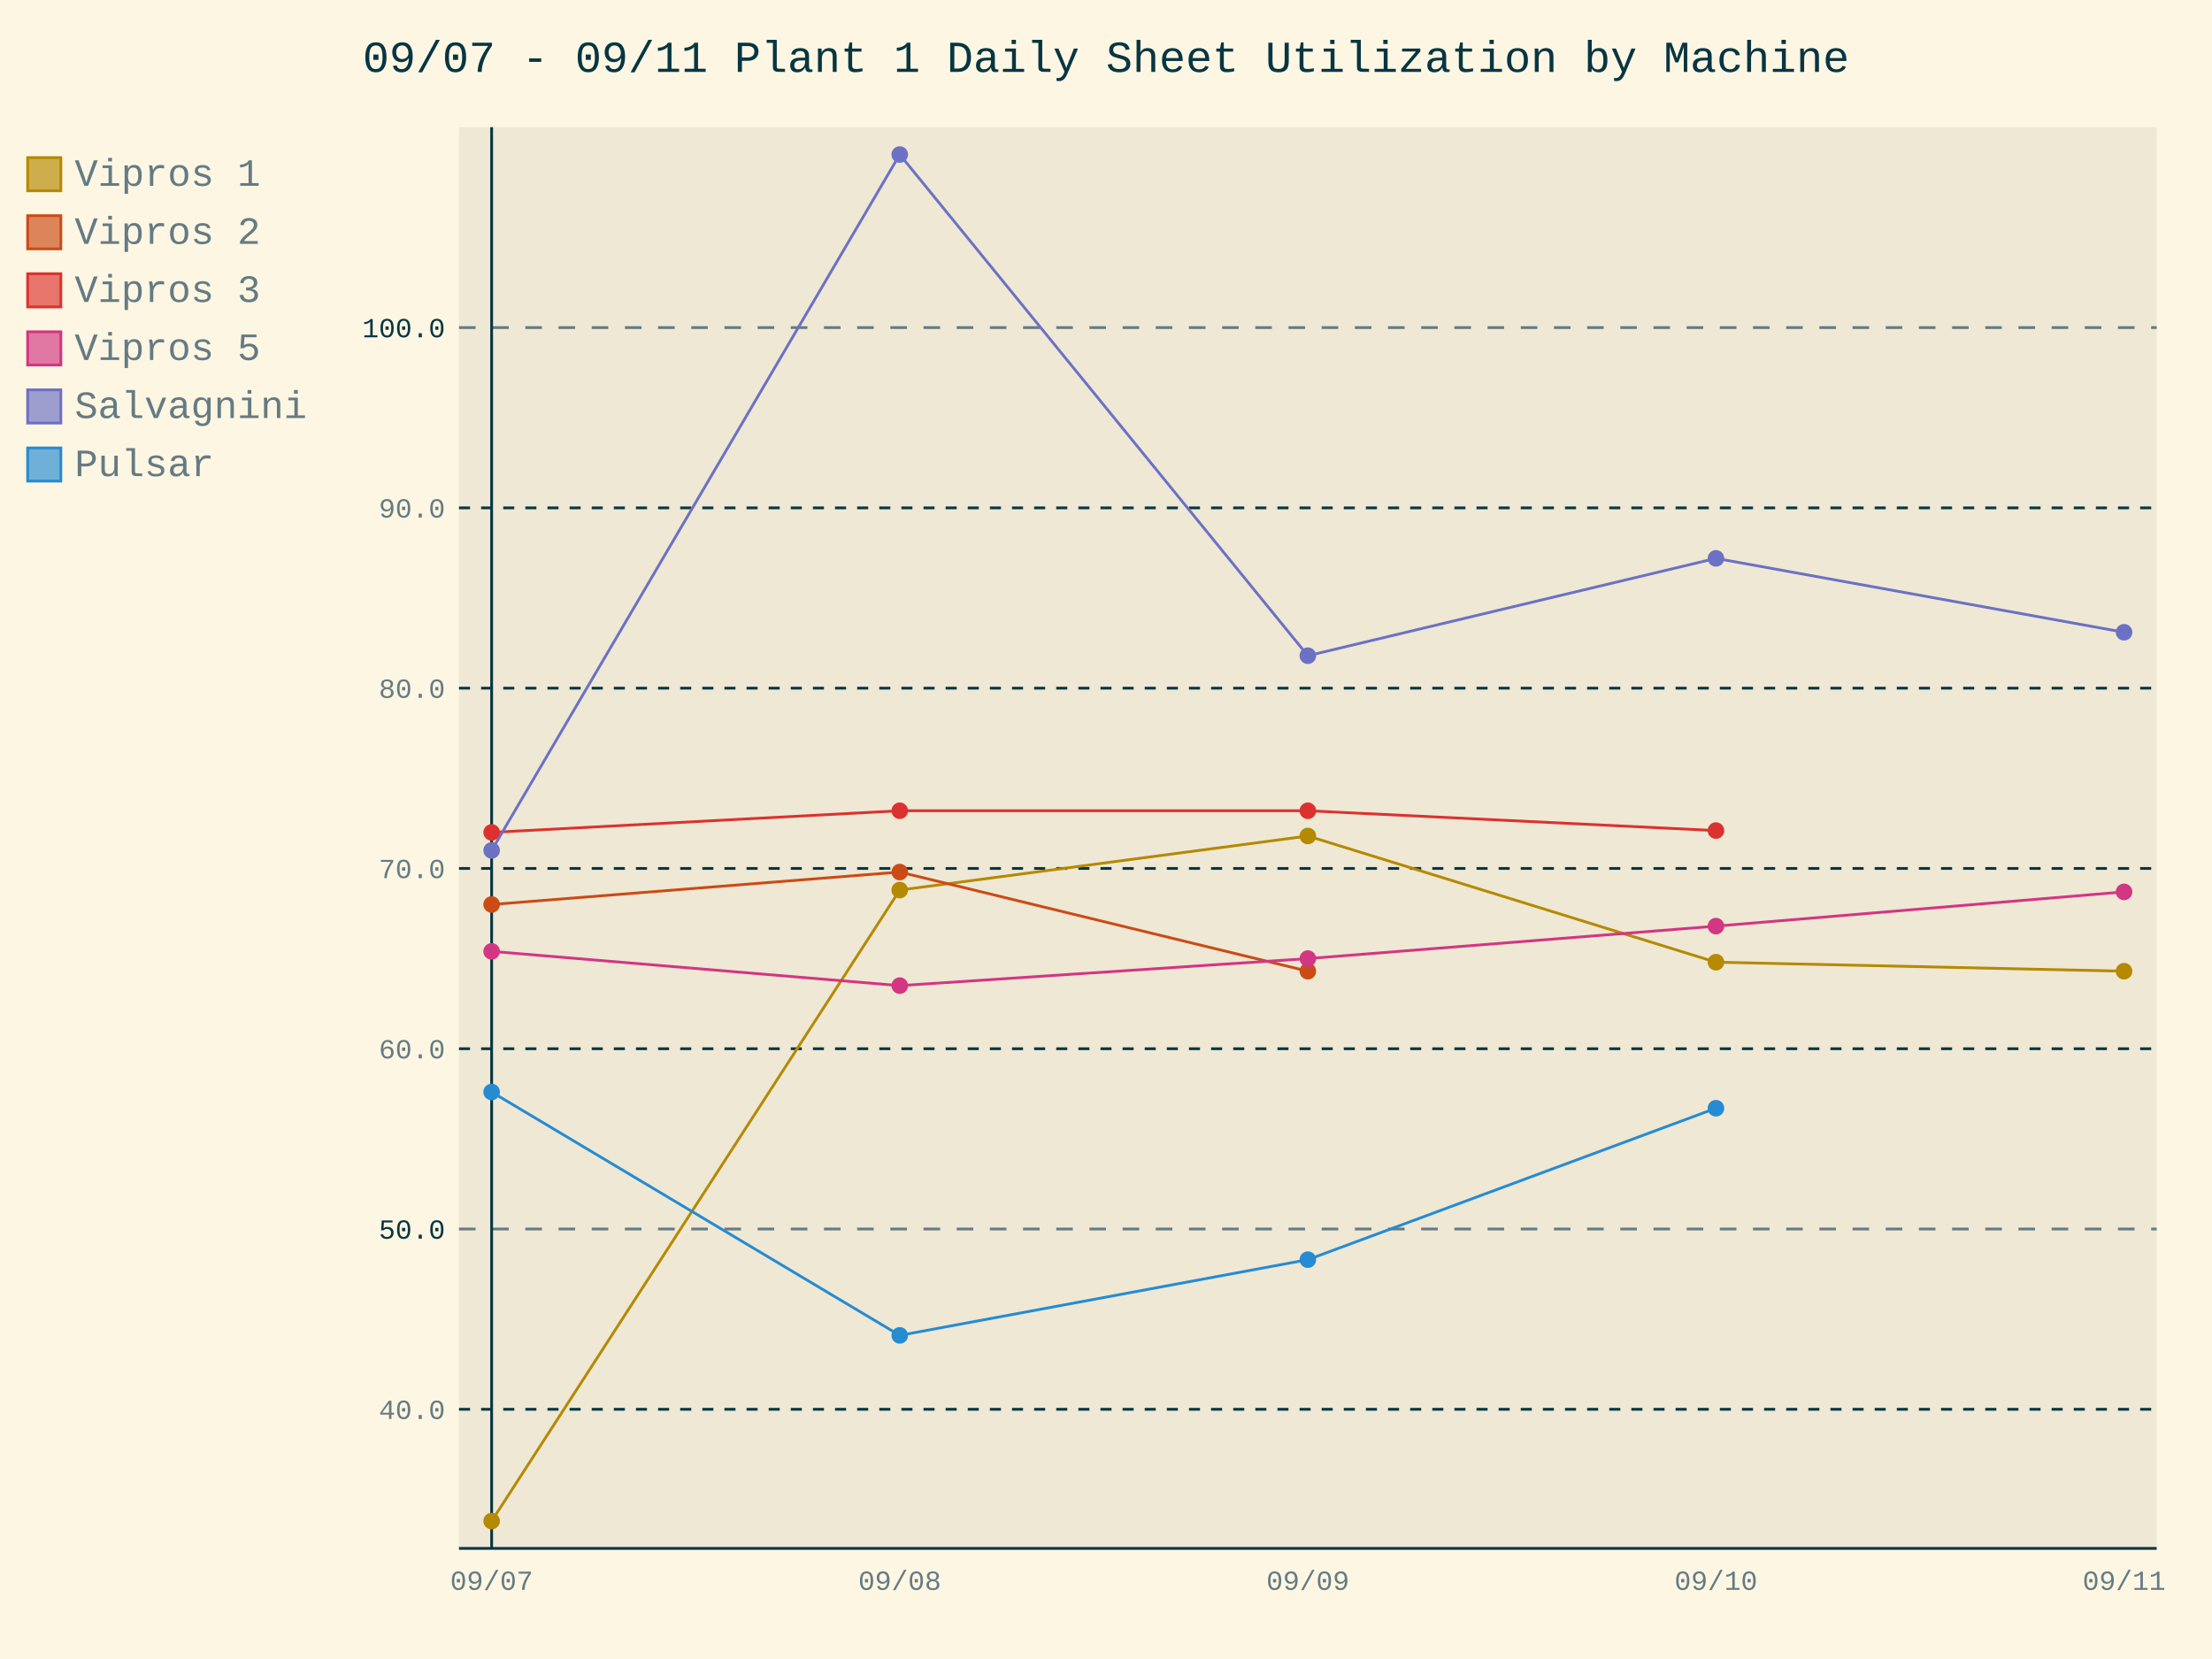
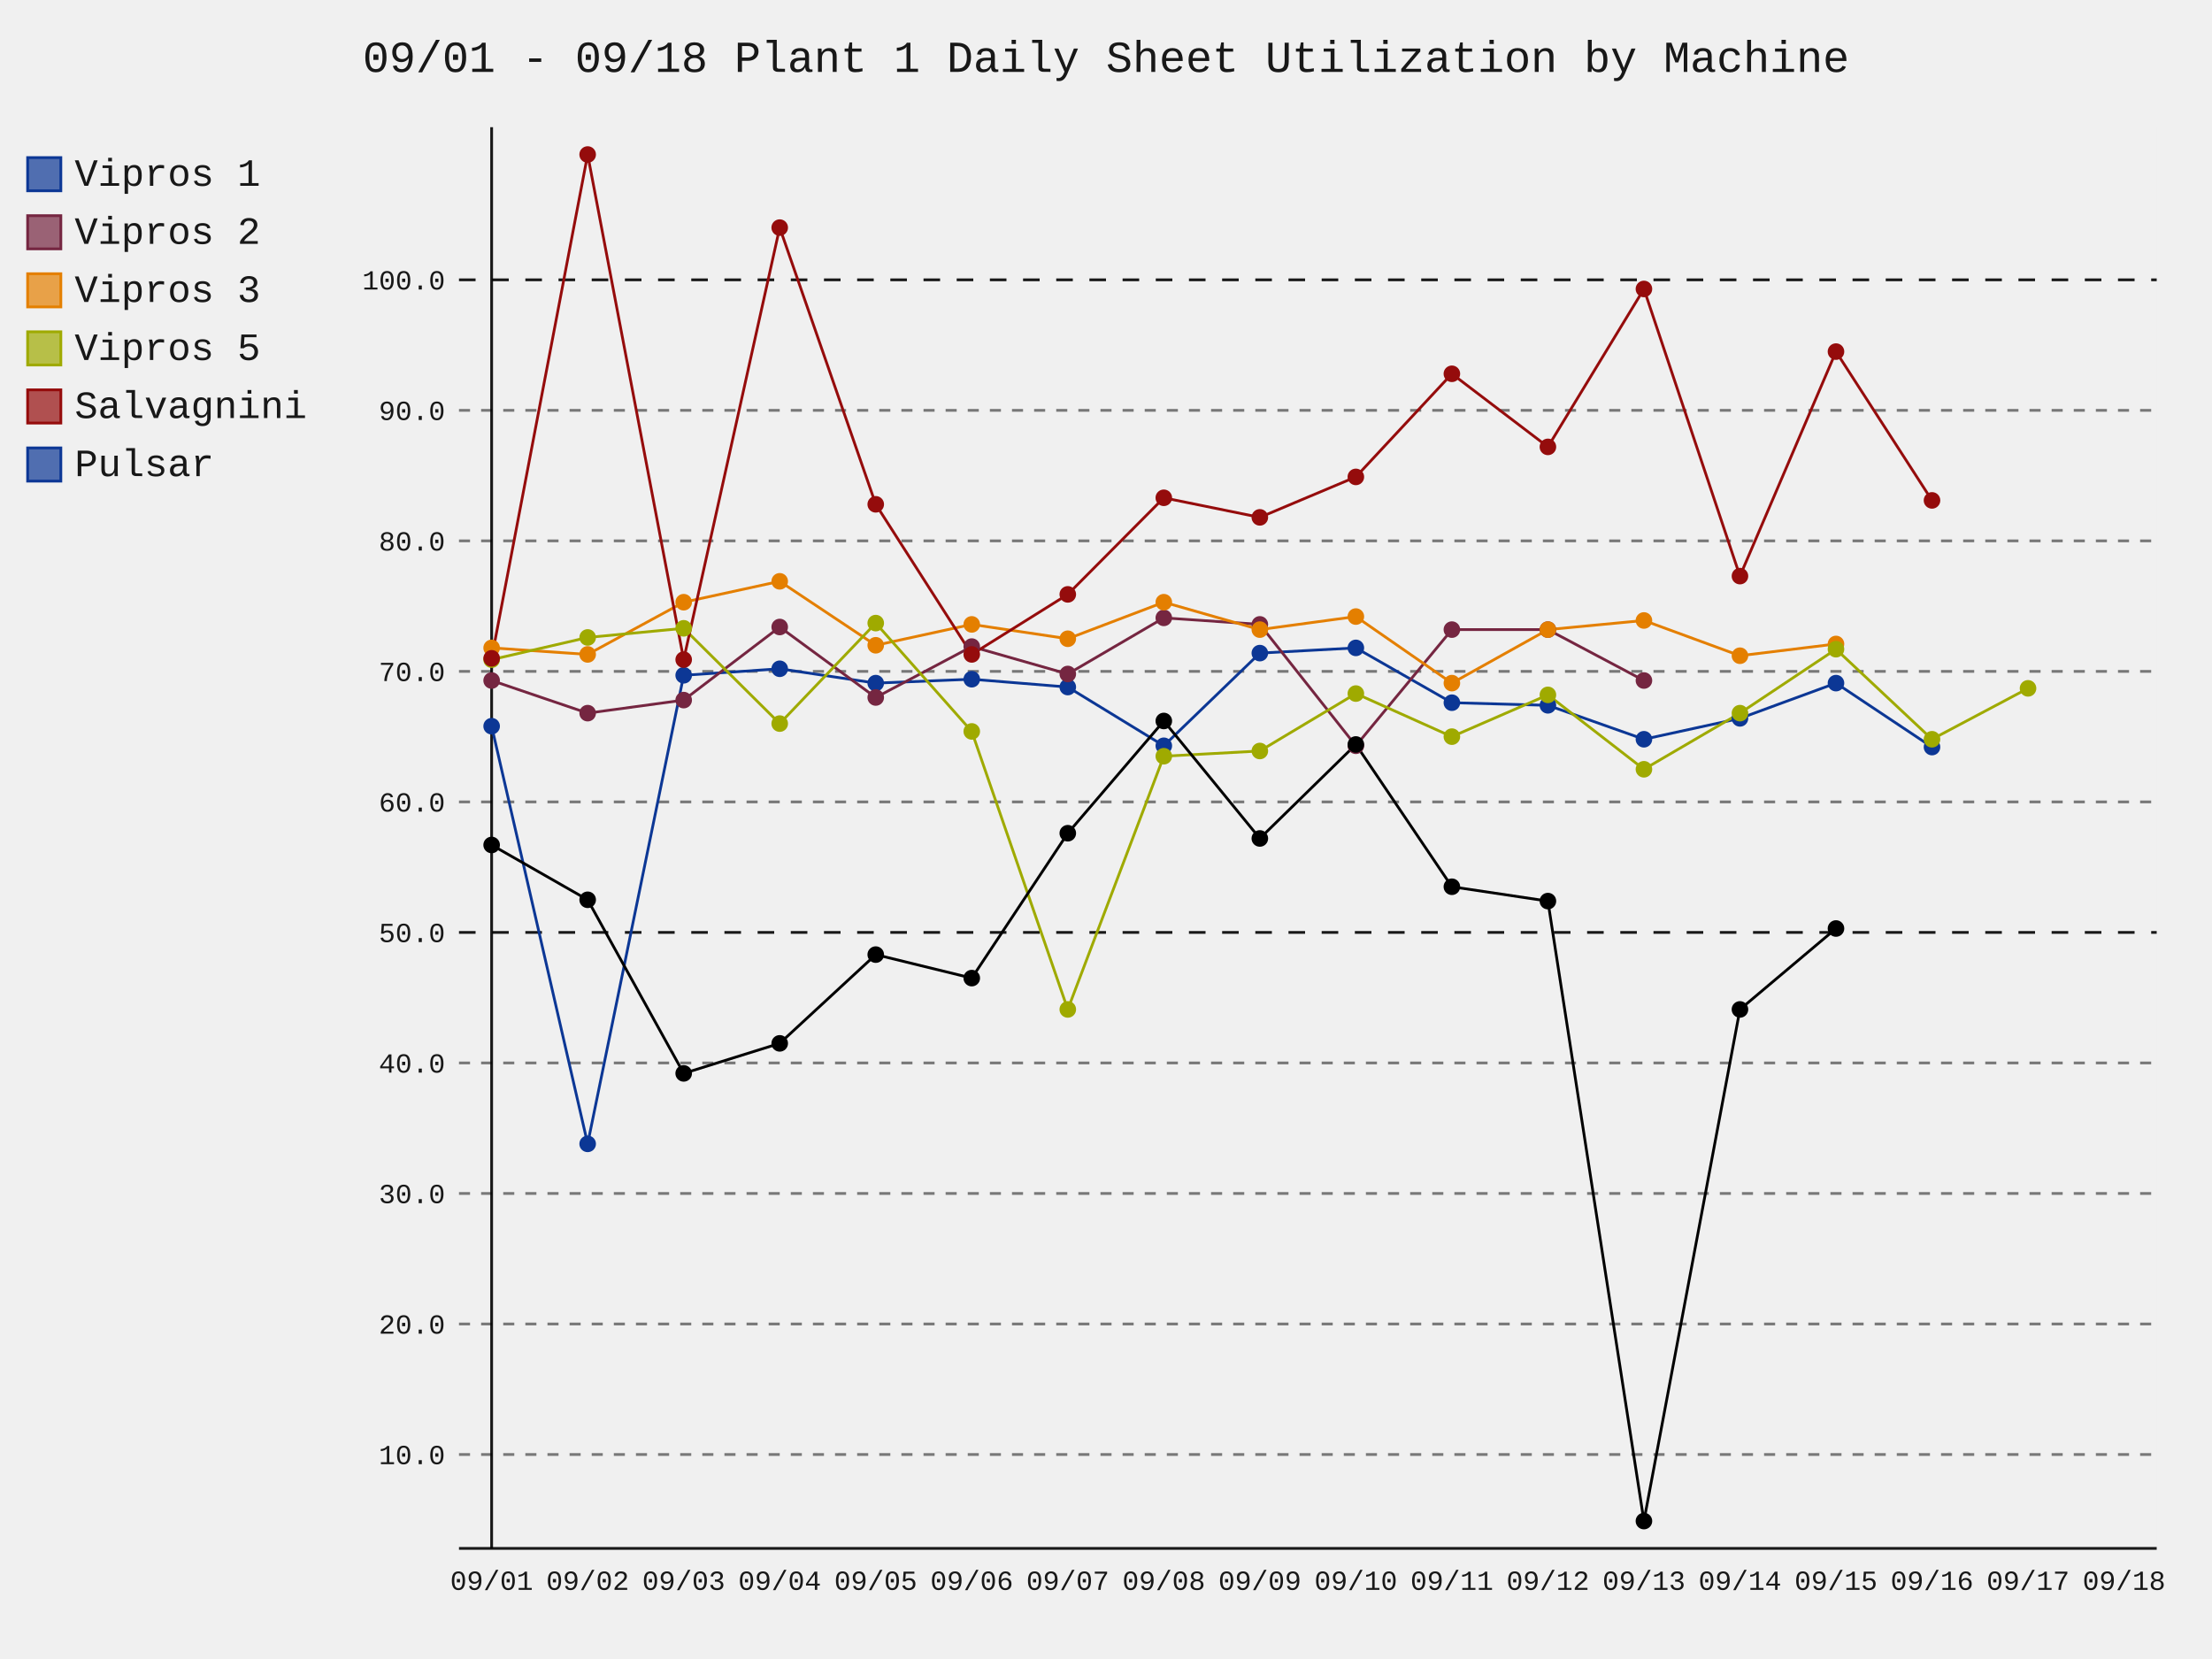
- <svg xmlns="http://www.w3.org/2000/svg" id="chart-8c619116-6729-4063-8678-19aa1ec9e38c" class="pygal-chart" viewBox="0 0 800 600">
+ <svg xmlns="http://www.w3.org/2000/svg" id="chart-de0cf0fb-9fe0-44ec-a0cd-4547590b5b6a" class="pygal-chart" viewBox="0 0 800 600">
  <defs>
-     <style type="text/css">#chart-8c619116-6729-4063-8678-19aa1ec9e38c{-webkit-user-select:none;-webkit-font-smoothing:antialiased;font-family:Consolas,"Liberation Mono",Menlo,Courier,monospace}#chart-8c619116-6729-4063-8678-19aa1ec9e38c .title{font-family:Consolas,"Liberation Mono",Menlo,Courier,monospace;font-size:16px}#chart-8c619116-6729-4063-8678-19aa1ec9e38c .legends .legend text{font-family:Consolas,"Liberation Mono",Menlo,Courier,monospace;font-size:14px}#chart-8c619116-6729-4063-8678-19aa1ec9e38c .axis text{font-family:Consolas,"Liberation Mono",Menlo,Courier,monospace;font-size:10px}#chart-8c619116-6729-4063-8678-19aa1ec9e38c .axis text.major{font-family:Consolas,"Liberation Mono",Menlo,Courier,monospace;font-size:10px}#chart-8c619116-6729-4063-8678-19aa1ec9e38c .text-overlay text.value{font-family:Consolas,"Liberation Mono",Menlo,Courier,monospace;font-size:16px}#chart-8c619116-6729-4063-8678-19aa1ec9e38c .text-overlay text.label{font-family:Consolas,"Liberation Mono",Menlo,Courier,monospace;font-size:10px}#chart-8c619116-6729-4063-8678-19aa1ec9e38c .tooltip{font-family:Consolas,"Liberation Mono",Menlo,Courier,monospace;font-size:14px}#chart-8c619116-6729-4063-8678-19aa1ec9e38c text.no_data{font-family:Consolas,"Liberation Mono",Menlo,Courier,monospace;font-size:64px}
- #chart-8c619116-6729-4063-8678-19aa1ec9e38c{background-color:#fdf6e3}#chart-8c619116-6729-4063-8678-19aa1ec9e38c path,#chart-8c619116-6729-4063-8678-19aa1ec9e38c line,#chart-8c619116-6729-4063-8678-19aa1ec9e38c rect,#chart-8c619116-6729-4063-8678-19aa1ec9e38c circle{-webkit-transition:500ms ease-in;-moz-transition:500ms ease-in;transition:500ms ease-in}#chart-8c619116-6729-4063-8678-19aa1ec9e38c .graph &gt; .background{fill:#fdf6e3}#chart-8c619116-6729-4063-8678-19aa1ec9e38c .plot &gt; .background{fill:#eee8d5}#chart-8c619116-6729-4063-8678-19aa1ec9e38c .graph{fill:#657b83}#chart-8c619116-6729-4063-8678-19aa1ec9e38c text.no_data{fill:#073642}#chart-8c619116-6729-4063-8678-19aa1ec9e38c .title{fill:#073642}#chart-8c619116-6729-4063-8678-19aa1ec9e38c .legends .legend text{fill:#657b83}#chart-8c619116-6729-4063-8678-19aa1ec9e38c .legends .legend:hover text{fill:#073642}#chart-8c619116-6729-4063-8678-19aa1ec9e38c .axis .line{stroke:#073642}#chart-8c619116-6729-4063-8678-19aa1ec9e38c .axis .guide.line{stroke:#073642}#chart-8c619116-6729-4063-8678-19aa1ec9e38c .axis .major.line{stroke:#657b83}#chart-8c619116-6729-4063-8678-19aa1ec9e38c .axis text.major{fill:#073642}#chart-8c619116-6729-4063-8678-19aa1ec9e38c .axis.y .guides:hover .guide.line,#chart-8c619116-6729-4063-8678-19aa1ec9e38c .line-graph .axis.x .guides:hover .guide.line,#chart-8c619116-6729-4063-8678-19aa1ec9e38c .stackedline-graph .axis.x .guides:hover .guide.line,#chart-8c619116-6729-4063-8678-19aa1ec9e38c .xy-graph .axis.x .guides:hover .guide.line{stroke:#073642}#chart-8c619116-6729-4063-8678-19aa1ec9e38c .axis .guides:hover text{fill:#073642}#chart-8c619116-6729-4063-8678-19aa1ec9e38c .reactive{fill-opacity:.66}#chart-8c619116-6729-4063-8678-19aa1ec9e38c .reactive.active,#chart-8c619116-6729-4063-8678-19aa1ec9e38c .active .reactive{fill-opacity:.9;stroke-width:4}#chart-8c619116-6729-4063-8678-19aa1ec9e38c .series text{fill:#073642}#chart-8c619116-6729-4063-8678-19aa1ec9e38c .tooltip rect{fill:#eee8d5;stroke:#073642;-webkit-transition:opacity 500ms ease-in;-moz-transition:opacity 500ms ease-in;transition:opacity 500ms ease-in}#chart-8c619116-6729-4063-8678-19aa1ec9e38c .tooltip .label{fill:#657b83}#chart-8c619116-6729-4063-8678-19aa1ec9e38c .tooltip .label{fill:#657b83}#chart-8c619116-6729-4063-8678-19aa1ec9e38c .tooltip .legend{font-size:.8em;fill:#073642}#chart-8c619116-6729-4063-8678-19aa1ec9e38c .tooltip .x_label{font-size:.6em;fill:#073642}#chart-8c619116-6729-4063-8678-19aa1ec9e38c .tooltip .xlink{font-size:.5em;text-decoration:underline}#chart-8c619116-6729-4063-8678-19aa1ec9e38c .tooltip .value{font-size:1.5em}#chart-8c619116-6729-4063-8678-19aa1ec9e38c .map-element{fill:#eee8d5;stroke:#073642 !important}#chart-8c619116-6729-4063-8678-19aa1ec9e38c .map-element .reactive{fill-opacity:inherit}#chart-8c619116-6729-4063-8678-19aa1ec9e38c .color-0,#chart-8c619116-6729-4063-8678-19aa1ec9e38c .color-0 a:visited{stroke:#b58900;fill:#b58900}#chart-8c619116-6729-4063-8678-19aa1ec9e38c .color-1,#chart-8c619116-6729-4063-8678-19aa1ec9e38c .color-1 a:visited{stroke:#cb4b16;fill:#cb4b16}#chart-8c619116-6729-4063-8678-19aa1ec9e38c .color-2,#chart-8c619116-6729-4063-8678-19aa1ec9e38c .color-2 a:visited{stroke:#dc322f;fill:#dc322f}#chart-8c619116-6729-4063-8678-19aa1ec9e38c .color-3,#chart-8c619116-6729-4063-8678-19aa1ec9e38c .color-3 a:visited{stroke:#d33682;fill:#d33682}#chart-8c619116-6729-4063-8678-19aa1ec9e38c .color-4,#chart-8c619116-6729-4063-8678-19aa1ec9e38c .color-4 a:visited{stroke:#6c71c4;fill:#6c71c4}#chart-8c619116-6729-4063-8678-19aa1ec9e38c .color-5,#chart-8c619116-6729-4063-8678-19aa1ec9e38c .color-5 a:visited{stroke:#268bd2;fill:#268bd2}#chart-8c619116-6729-4063-8678-19aa1ec9e38c .text-overlay .color-0 text{fill:black}#chart-8c619116-6729-4063-8678-19aa1ec9e38c .text-overlay .color-1 text{fill:black}#chart-8c619116-6729-4063-8678-19aa1ec9e38c .text-overlay .color-2 text{fill:black}#chart-8c619116-6729-4063-8678-19aa1ec9e38c .text-overlay .color-3 text{fill:black}#chart-8c619116-6729-4063-8678-19aa1ec9e38c .text-overlay .color-4 text{fill:black}#chart-8c619116-6729-4063-8678-19aa1ec9e38c .text-overlay .color-5 text{fill:black}
- #chart-8c619116-6729-4063-8678-19aa1ec9e38c text.no_data{text-anchor:middle}#chart-8c619116-6729-4063-8678-19aa1ec9e38c .guide.line{fill:none}#chart-8c619116-6729-4063-8678-19aa1ec9e38c .centered{text-anchor:middle}#chart-8c619116-6729-4063-8678-19aa1ec9e38c .title{text-anchor:middle}#chart-8c619116-6729-4063-8678-19aa1ec9e38c .legends .legend text{fill-opacity:1}#chart-8c619116-6729-4063-8678-19aa1ec9e38c .axis.x text{text-anchor:middle}#chart-8c619116-6729-4063-8678-19aa1ec9e38c .axis.x:not(.web) text[transform]{text-anchor:start}#chart-8c619116-6729-4063-8678-19aa1ec9e38c .axis.y text{text-anchor:end}#chart-8c619116-6729-4063-8678-19aa1ec9e38c .axis.y2 text{text-anchor:start}#chart-8c619116-6729-4063-8678-19aa1ec9e38c .axis .guide.line{stroke-dasharray:4,4}#chart-8c619116-6729-4063-8678-19aa1ec9e38c .axis .major.guide.line{stroke-dasharray:6,6}#chart-8c619116-6729-4063-8678-19aa1ec9e38c .horizontal .axis.y .guide.line,#chart-8c619116-6729-4063-8678-19aa1ec9e38c .horizontal .axis.y2 .guide.line,#chart-8c619116-6729-4063-8678-19aa1ec9e38c .vertical .axis.x .guide.line{opacity:0}#chart-8c619116-6729-4063-8678-19aa1ec9e38c .horizontal .axis.always_show .guide.line,#chart-8c619116-6729-4063-8678-19aa1ec9e38c .vertical .axis.always_show .guide.line{opacity:1 !important}#chart-8c619116-6729-4063-8678-19aa1ec9e38c .axis.y .guides:hover .guide.line,#chart-8c619116-6729-4063-8678-19aa1ec9e38c .axis.y2 .guides:hover .guide.line,#chart-8c619116-6729-4063-8678-19aa1ec9e38c .axis.x .guides:hover .guide.line{opacity:1}#chart-8c619116-6729-4063-8678-19aa1ec9e38c .axis .guides:hover text{opacity:1}#chart-8c619116-6729-4063-8678-19aa1ec9e38c .nofill{fill:none}#chart-8c619116-6729-4063-8678-19aa1ec9e38c .subtle-fill{fill-opacity:.2}#chart-8c619116-6729-4063-8678-19aa1ec9e38c .dot{stroke-width:1px;fill-opacity:1}#chart-8c619116-6729-4063-8678-19aa1ec9e38c .dot.active{stroke-width:5px}#chart-8c619116-6729-4063-8678-19aa1ec9e38c .dot.negative{fill:transparent}#chart-8c619116-6729-4063-8678-19aa1ec9e38c text,#chart-8c619116-6729-4063-8678-19aa1ec9e38c tspan{stroke:none !important}#chart-8c619116-6729-4063-8678-19aa1ec9e38c .series text.active{opacity:1}#chart-8c619116-6729-4063-8678-19aa1ec9e38c .tooltip rect{fill-opacity:.95;stroke-width:.5}#chart-8c619116-6729-4063-8678-19aa1ec9e38c .tooltip text{fill-opacity:1}</style>
+     <style type="text/css">#chart-de0cf0fb-9fe0-44ec-a0cd-4547590b5b6a{-webkit-user-select:none;-webkit-font-smoothing:antialiased;font-family:Consolas,"Liberation Mono",Menlo,Courier,monospace}#chart-de0cf0fb-9fe0-44ec-a0cd-4547590b5b6a .title{font-family:Consolas,"Liberation Mono",Menlo,Courier,monospace;font-size:16px}#chart-de0cf0fb-9fe0-44ec-a0cd-4547590b5b6a .legends .legend text{font-family:Consolas,"Liberation Mono",Menlo,Courier,monospace;font-size:14px}#chart-de0cf0fb-9fe0-44ec-a0cd-4547590b5b6a .axis text{font-family:Consolas,"Liberation Mono",Menlo,Courier,monospace;font-size:10px}#chart-de0cf0fb-9fe0-44ec-a0cd-4547590b5b6a .axis text.major{font-family:Consolas,"Liberation Mono",Menlo,Courier,monospace;font-size:10px}#chart-de0cf0fb-9fe0-44ec-a0cd-4547590b5b6a .text-overlay text.value{font-family:Consolas,"Liberation Mono",Menlo,Courier,monospace;font-size:16px}#chart-de0cf0fb-9fe0-44ec-a0cd-4547590b5b6a .text-overlay text.label{font-family:Consolas,"Liberation Mono",Menlo,Courier,monospace;font-size:10px}#chart-de0cf0fb-9fe0-44ec-a0cd-4547590b5b6a .tooltip{font-family:Consolas,"Liberation Mono",Menlo,Courier,monospace;font-size:14px}#chart-de0cf0fb-9fe0-44ec-a0cd-4547590b5b6a text.no_data{font-family:Consolas,"Liberation Mono",Menlo,Courier,monospace;font-size:64px}
+ #chart-de0cf0fb-9fe0-44ec-a0cd-4547590b5b6a{background-color:transparent}#chart-de0cf0fb-9fe0-44ec-a0cd-4547590b5b6a path,#chart-de0cf0fb-9fe0-44ec-a0cd-4547590b5b6a line,#chart-de0cf0fb-9fe0-44ec-a0cd-4547590b5b6a rect,#chart-de0cf0fb-9fe0-44ec-a0cd-4547590b5b6a circle{-webkit-transition:150ms;-moz-transition:150ms;transition:150ms}#chart-de0cf0fb-9fe0-44ec-a0cd-4547590b5b6a .graph &gt; .background{fill:transparent}#chart-de0cf0fb-9fe0-44ec-a0cd-4547590b5b6a .plot &gt; .background{fill:rgba(240,240,240,0.7)}#chart-de0cf0fb-9fe0-44ec-a0cd-4547590b5b6a .graph{fill:rgba(0,0,0,0.9)}#chart-de0cf0fb-9fe0-44ec-a0cd-4547590b5b6a text.no_data{fill:rgba(0,0,0,0.9)}#chart-de0cf0fb-9fe0-44ec-a0cd-4547590b5b6a .title{fill:rgba(0,0,0,0.9)}#chart-de0cf0fb-9fe0-44ec-a0cd-4547590b5b6a .legends .legend text{fill:rgba(0,0,0,0.9)}#chart-de0cf0fb-9fe0-44ec-a0cd-4547590b5b6a .legends .legend:hover text{fill:rgba(0,0,0,0.9)}#chart-de0cf0fb-9fe0-44ec-a0cd-4547590b5b6a .axis .line{stroke:rgba(0,0,0,0.9)}#chart-de0cf0fb-9fe0-44ec-a0cd-4547590b5b6a .axis .guide.line{stroke:rgba(0,0,0,0.5)}#chart-de0cf0fb-9fe0-44ec-a0cd-4547590b5b6a .axis .major.line{stroke:rgba(0,0,0,0.9)}#chart-de0cf0fb-9fe0-44ec-a0cd-4547590b5b6a .axis text.major{fill:rgba(0,0,0,0.9)}#chart-de0cf0fb-9fe0-44ec-a0cd-4547590b5b6a .axis.y .guides:hover .guide.line,#chart-de0cf0fb-9fe0-44ec-a0cd-4547590b5b6a .line-graph .axis.x .guides:hover .guide.line,#chart-de0cf0fb-9fe0-44ec-a0cd-4547590b5b6a .stackedline-graph .axis.x .guides:hover .guide.line,#chart-de0cf0fb-9fe0-44ec-a0cd-4547590b5b6a .xy-graph .axis.x .guides:hover .guide.line{stroke:rgba(0,0,0,0.9)}#chart-de0cf0fb-9fe0-44ec-a0cd-4547590b5b6a .axis .guides:hover text{fill:rgba(0,0,0,0.9)}#chart-de0cf0fb-9fe0-44ec-a0cd-4547590b5b6a .reactive{fill-opacity:.7}#chart-de0cf0fb-9fe0-44ec-a0cd-4547590b5b6a .reactive.active,#chart-de0cf0fb-9fe0-44ec-a0cd-4547590b5b6a .active .reactive{fill-opacity:.8;stroke-width:4}#chart-de0cf0fb-9fe0-44ec-a0cd-4547590b5b6a .series text{fill:rgba(0,0,0,0.9)}#chart-de0cf0fb-9fe0-44ec-a0cd-4547590b5b6a .tooltip rect{fill:rgba(240,240,240,0.7);stroke:rgba(0,0,0,0.9);-webkit-transition:opacity 150ms;-moz-transition:opacity 150ms;transition:opacity 150ms}#chart-de0cf0fb-9fe0-44ec-a0cd-4547590b5b6a .tooltip .label{fill:rgba(0,0,0,0.9)}#chart-de0cf0fb-9fe0-44ec-a0cd-4547590b5b6a .tooltip .label{fill:rgba(0,0,0,0.9)}#chart-de0cf0fb-9fe0-44ec-a0cd-4547590b5b6a .tooltip .legend{font-size:.8em;fill:rgba(0,0,0,0.5)}#chart-de0cf0fb-9fe0-44ec-a0cd-4547590b5b6a .tooltip .x_label{font-size:.6em;fill:rgba(0,0,0,0.9)}#chart-de0cf0fb-9fe0-44ec-a0cd-4547590b5b6a .tooltip .xlink{font-size:.5em;text-decoration:underline}#chart-de0cf0fb-9fe0-44ec-a0cd-4547590b5b6a .tooltip .value{font-size:1.5em}#chart-de0cf0fb-9fe0-44ec-a0cd-4547590b5b6a .map-element{fill:rgba(240,240,240,0.7);stroke:rgba(0,0,0,0.5) !important}#chart-de0cf0fb-9fe0-44ec-a0cd-4547590b5b6a .map-element .reactive{fill-opacity:inherit}#chart-de0cf0fb-9fe0-44ec-a0cd-4547590b5b6a .color-0,#chart-de0cf0fb-9fe0-44ec-a0cd-4547590b5b6a .color-0 a:visited{stroke:rgb(12,55,149);fill:rgb(12,55,149)}#chart-de0cf0fb-9fe0-44ec-a0cd-4547590b5b6a .color-1,#chart-de0cf0fb-9fe0-44ec-a0cd-4547590b5b6a .color-1 a:visited{stroke:rgb(117,38,65);fill:rgb(117,38,65)}#chart-de0cf0fb-9fe0-44ec-a0cd-4547590b5b6a .color-2,#chart-de0cf0fb-9fe0-44ec-a0cd-4547590b5b6a .color-2 a:visited{stroke:rgb(228,127,0);fill:rgb(228,127,0)}#chart-de0cf0fb-9fe0-44ec-a0cd-4547590b5b6a .color-3,#chart-de0cf0fb-9fe0-44ec-a0cd-4547590b5b6a .color-3 a:visited{stroke:rgb(159,170,0);fill:rgb(159,170,0)}#chart-de0cf0fb-9fe0-44ec-a0cd-4547590b5b6a .color-4,#chart-de0cf0fb-9fe0-44ec-a0cd-4547590b5b6a .color-4 a:visited{stroke:rgb(149,12,12);fill:rgb(149,12,12)}#chart-de0cf0fb-9fe0-44ec-a0cd-4547590b5b6a .color-5,#chart-de0cf0fb-9fe0-44ec-a0cd-4547590b5b6a .color-5 a:visited{stroke:rgb(0,0,0);fill:rgb(0,0,0)}#chart-de0cf0fb-9fe0-44ec-a0cd-4547590b5b6a .text-overlay .color-0 text{fill:black}#chart-de0cf0fb-9fe0-44ec-a0cd-4547590b5b6a .text-overlay .color-1 text{fill:black}#chart-de0cf0fb-9fe0-44ec-a0cd-4547590b5b6a .text-overlay .color-2 text{fill:black}#chart-de0cf0fb-9fe0-44ec-a0cd-4547590b5b6a .text-overlay .color-3 text{fill:black}#chart-de0cf0fb-9fe0-44ec-a0cd-4547590b5b6a .text-overlay .color-4 text{fill:black}#chart-de0cf0fb-9fe0-44ec-a0cd-4547590b5b6a .text-overlay .color-5 text{fill:white}
+ #chart-de0cf0fb-9fe0-44ec-a0cd-4547590b5b6a text.no_data{text-anchor:middle}#chart-de0cf0fb-9fe0-44ec-a0cd-4547590b5b6a .guide.line{fill:none}#chart-de0cf0fb-9fe0-44ec-a0cd-4547590b5b6a .centered{text-anchor:middle}#chart-de0cf0fb-9fe0-44ec-a0cd-4547590b5b6a .title{text-anchor:middle}#chart-de0cf0fb-9fe0-44ec-a0cd-4547590b5b6a .legends .legend text{fill-opacity:1}#chart-de0cf0fb-9fe0-44ec-a0cd-4547590b5b6a .axis.x text{text-anchor:middle}#chart-de0cf0fb-9fe0-44ec-a0cd-4547590b5b6a .axis.x:not(.web) text[transform]{text-anchor:start}#chart-de0cf0fb-9fe0-44ec-a0cd-4547590b5b6a .axis.y text{text-anchor:end}#chart-de0cf0fb-9fe0-44ec-a0cd-4547590b5b6a .axis.y2 text{text-anchor:start}#chart-de0cf0fb-9fe0-44ec-a0cd-4547590b5b6a .axis .guide.line{stroke-dasharray:4,4}#chart-de0cf0fb-9fe0-44ec-a0cd-4547590b5b6a .axis .major.guide.line{stroke-dasharray:6,6}#chart-de0cf0fb-9fe0-44ec-a0cd-4547590b5b6a .horizontal .axis.y .guide.line,#chart-de0cf0fb-9fe0-44ec-a0cd-4547590b5b6a .horizontal .axis.y2 .guide.line,#chart-de0cf0fb-9fe0-44ec-a0cd-4547590b5b6a .vertical .axis.x .guide.line{opacity:0}#chart-de0cf0fb-9fe0-44ec-a0cd-4547590b5b6a .horizontal .axis.always_show .guide.line,#chart-de0cf0fb-9fe0-44ec-a0cd-4547590b5b6a .vertical .axis.always_show .guide.line{opacity:1 !important}#chart-de0cf0fb-9fe0-44ec-a0cd-4547590b5b6a .axis.y .guides:hover .guide.line,#chart-de0cf0fb-9fe0-44ec-a0cd-4547590b5b6a .axis.y2 .guides:hover .guide.line,#chart-de0cf0fb-9fe0-44ec-a0cd-4547590b5b6a .axis.x .guides:hover .guide.line{opacity:1}#chart-de0cf0fb-9fe0-44ec-a0cd-4547590b5b6a .axis .guides:hover text{opacity:1}#chart-de0cf0fb-9fe0-44ec-a0cd-4547590b5b6a .nofill{fill:none}#chart-de0cf0fb-9fe0-44ec-a0cd-4547590b5b6a .subtle-fill{fill-opacity:.2}#chart-de0cf0fb-9fe0-44ec-a0cd-4547590b5b6a .dot{stroke-width:1px;fill-opacity:1}#chart-de0cf0fb-9fe0-44ec-a0cd-4547590b5b6a .dot.active{stroke-width:5px}#chart-de0cf0fb-9fe0-44ec-a0cd-4547590b5b6a .dot.negative{fill:transparent}#chart-de0cf0fb-9fe0-44ec-a0cd-4547590b5b6a text,#chart-de0cf0fb-9fe0-44ec-a0cd-4547590b5b6a tspan{stroke:none !important}#chart-de0cf0fb-9fe0-44ec-a0cd-4547590b5b6a .series text.active{opacity:1}#chart-de0cf0fb-9fe0-44ec-a0cd-4547590b5b6a .tooltip rect{fill-opacity:.95;stroke-width:.5}#chart-de0cf0fb-9fe0-44ec-a0cd-4547590b5b6a .tooltip text{fill-opacity:1}</style>
  </defs>
  <g class="graph line-graph vertical">
    <rect class="background" height="600" width="800" x="0" y="0" />
    <g class="plot" transform="translate(166, 46)">
      <rect class="background" height="514" width="614.0" x="0" y="0" />
      <g class="axis y">
        <path class="line" d="M0 514 h614" />
        <g class="guides">
-           <path class="guide line" d="M0 463.69 h614" />
-           <text class="" x="-5" y="467.19">40.0</text>
-         </g>
-         <g class="guides">
-           <path class="major guide line" d="M0 398.488 h614" />
-           <text class="major" x="-5" y="401.988">50.0</text>
-         </g>
-         <g class="guides">
-           <path class="guide line" d="M0 333.286 h614" />
-           <text class="" x="-5" y="336.786">60.0</text>
-         </g>
-         <g class="guides">
-           <path class="guide line" d="M0 268.084 h614" />
-           <text class="" x="-5" y="271.584">70.0</text>
-         </g>
-         <g class="guides">
-           <path class="guide line" d="M0 202.882 h614" />
-           <text class="" x="-5" y="206.382">80.0</text>
-         </g>
-         <g class="guides">
-           <path class="guide line" d="M0 137.68 h614" />
-           <text class="" x="-5" y="141.18">90.0</text>
-         </g>
-         <g class="guides">
-           <path class="major guide line" d="M0 72.478 h614" />
-           <text class="major" x="-5" y="75.978">100.0</text>
+           <path class="guide line" d="M0 480.041 h614" />
+           <text class="" x="-5" y="483.541">10.0</text>
+         </g>
+         <g class="guides">
+           <path class="guide line" d="M0 432.837 h614" />
+           <text class="" x="-5" y="436.337">20.0</text>
+         </g>
+         <g class="guides">
+           <path class="guide line" d="M0 385.632 h614" />
+           <text class="" x="-5" y="389.132">30.0</text>
+         </g>
+         <g class="guides">
+           <path class="guide line" d="M0 338.428 h614" />
+           <text class="" x="-5" y="341.928">40.0</text>
+         </g>
+         <g class="guides">
+           <path class="major guide line" d="M0 291.223 h614" />
+           <text class="major" x="-5" y="294.723">50.0</text>
+         </g>
+         <g class="guides">
+           <path class="guide line" d="M0 244.019 h614" />
+           <text class="" x="-5" y="247.519">60.0</text>
+         </g>
+         <g class="guides">
+           <path class="guide line" d="M0 196.814 h614" />
+           <text class="" x="-5" y="200.314">70.0</text>
+         </g>
+         <g class="guides">
+           <path class="guide line" d="M0 149.61 h614" />
+           <text class="" x="-5" y="153.11">80.0</text>
+         </g>
+         <g class="guides">
+           <path class="guide line" d="M0 102.405 h614" />
+           <text class="" x="-5" y="105.905">90.0</text>
+         </g>
+         <g class="guides">
+           <path class="major guide line" d="M0 55.201 h614" />
+           <text class="major" x="-5" y="58.701">100.0</text>
        </g>
      </g>
      <g class="axis x">
        <g class="guides">
          <path class="line" d="M11.808 0 v514" />
-           <text class="" x="11.808" y="529.0">09/07</text>
-         </g>
-         <g class="guides">
-           <path class="guide line" d="M159.404 0 v514" />
-           <text class="" x="159.404" y="529.0">09/08</text>
-         </g>
-         <g class="guides">
-           <path class="guide line" d="M307 0 v514" />
-           <text class="" x="307.0" y="529.0">09/09</text>
-         </g>
-         <g class="guides">
-           <path class="guide line" d="M454.596 0 v514" />
-           <text class="" x="454.596" y="529.0">09/10</text>
+           <text class="" x="11.808" y="529.0">09/01</text>
+         </g>
+         <g class="guides">
+           <path class="guide line" d="M46.536 0 v514" />
+           <text class="" x="46.536" y="529.0">09/02</text>
+         </g>
+         <g class="guides">
+           <path class="guide line" d="M81.265 0 v514" />
+           <text class="" x="81.265" y="529.0">09/03</text>
+         </g>
+         <g class="guides">
+           <path class="guide line" d="M115.993 0 v514" />
+           <text class="" x="115.993" y="529.0">09/04</text>
+         </g>
+         <g class="guides">
+           <path class="guide line" d="M150.722 0 v514" />
+           <text class="" x="150.722" y="529.0">09/05</text>
+         </g>
+         <g class="guides">
+           <path class="guide line" d="M185.45 0 v514" />
+           <text class="" x="185.45" y="529.0">09/06</text>
+         </g>
+         <g class="guides">
+           <path class="guide line" d="M220.179 0 v514" />
+           <text class="" x="220.179" y="529.0">09/07</text>
+         </g>
+         <g class="guides">
+           <path class="guide line" d="M254.907 0 v514" />
+           <text class="" x="254.907" y="529.0">09/08</text>
+         </g>
+         <g class="guides">
+           <path class="guide line" d="M289.636 0 v514" />
+           <text class="" x="289.636" y="529.0">09/09</text>
+         </g>
+         <g class="guides">
+           <path class="guide line" d="M324.364 0 v514" />
+           <text class="" x="324.364" y="529.0">09/10</text>
+         </g>
+         <g class="guides">
+           <path class="guide line" d="M359.093 0 v514" />
+           <text class="" x="359.093" y="529.0">09/11</text>
+         </g>
+         <g class="guides">
+           <path class="guide line" d="M393.821 0 v514" />
+           <text class="" x="393.821" y="529.0">09/12</text>
+         </g>
+         <g class="guides">
+           <path class="guide line" d="M428.55 0 v514" />
+           <text class="" x="428.55" y="529.0">09/13</text>
+         </g>
+         <g class="guides">
+           <path class="guide line" d="M463.278 0 v514" />
+           <text class="" x="463.278" y="529.0">09/14</text>
+         </g>
+         <g class="guides">
+           <path class="guide line" d="M498.007 0 v514" />
+           <text class="" x="498.007" y="529.0">09/15</text>
+         </g>
+         <g class="guides">
+           <path class="guide line" d="M532.735 0 v514" />
+           <text class="" x="532.735" y="529.0">09/16</text>
+         </g>
+         <g class="guides">
+           <path class="guide line" d="M567.464 0 v514" />
+           <text class="" x="567.464" y="529.0">09/17</text>
        </g>
        <g class="guides">
          <path class="guide line" d="M602.192 0 v514" />
-           <text class="" x="602.192" y="529.0">09/11</text>
+           <text class="" x="602.192" y="529.0">09/18</text>
        </g>
      </g>
      <g class="series serie-0 color-0">
-         <path class="line reactive nofill" d="M11.808 504.115 L159.404 275.909 307 256.348 454.596 301.989 602.192 305.249" />
+         <path class="line reactive nofill" d="M11.808 216.64 L46.536 367.694 81.265 198.23 115.993 195.87 150.722 201.063 185.45 199.647 220.179 202.479 254.907 223.721 289.636 190.206 324.364 188.318 359.093 208.143 393.821 209.087 428.55 221.361 463.278 213.808 498.007 201.063 532.735 224.193" />
      </g>
      <g class="series serie-1 color-1">
-         <path class="line reactive nofill" d="M11.808 281.125 L159.404 269.388 307 305.249" />
+         <path class="line reactive nofill" d="M11.808 200.119 L46.536 211.92 81.265 207.199 115.993 180.765 150.722 206.255 185.45 187.845 220.179 197.758 254.907 177.46 289.636 179.821 324.364 223.721 359.093 181.709 393.821 181.709 428.55 200.119" />
      </g>
      <g class="series serie-2 color-2">
-         <path class="line reactive nofill" d="M11.808 255.044 L159.404 247.22 307 247.22 454.596 254.392" />
+         <path class="line reactive nofill" d="M11.808 188.318 L46.536 190.678 81.265 171.796 115.993 164.243 150.722 187.373 185.45 179.821 220.179 185.013 254.907 171.796 289.636 181.709 324.364 176.988 359.093 201.063 393.821 181.709 428.55 178.405 463.278 191.15 498.007 186.901" />
      </g>
      <g class="series serie-3 color-3">
-         <path class="line reactive nofill" d="M11.808 298.077 L159.404 310.466 307 300.685 454.596 288.949 602.192 276.561" />
+         <path class="line reactive nofill" d="M11.808 192.566 L46.536 184.541 81.265 181.237 115.993 215.696 150.722 179.349 185.45 218.528 220.179 319.074 254.907 227.497 289.636 225.609 324.364 204.839 359.093 220.417 393.821 205.311 428.55 232.218 463.278 211.92 498.007 188.79 532.735 221.361 567.464 202.951" />
      </g>
      <g class="series serie-4 color-4">
-         <path class="line reactive nofill" d="M11.808 261.564 L159.404 9.885 307 191.146 454.596 155.937 602.192 182.67" />
+         <path class="line reactive nofill" d="M11.808 192.094 L46.536 9.885 81.265 192.566 115.993 36.319 150.722 136.393 185.45 190.678 220.179 168.964 254.907 134.032 289.636 141.113 324.364 126.48 359.093 89.188 393.821 115.623 428.55 58.505 463.278 162.355 498.007 81.163 532.735 134.976" />
      </g>
      <g class="series serie-5 color-5">
-         <path class="line reactive nofill" d="M11.808 348.935 L159.404 436.957 307 409.573 454.596 354.803" />
+         <path class="line reactive nofill" d="M11.808 259.596 L46.536 279.422 81.265 342.204 115.993 331.347 150.722 299.248 185.45 307.745 220.179 255.348 254.907 214.752 289.636 257.236 324.364 223.249 359.093 274.702 393.821 279.894 428.55 504.115 463.278 319.074 498.007 289.807" />
      </g>
    </g>
    <g class="titles">
-       <text class="title plot_title" x="400.0" y="26">09/07 - 09/11 Plant 1 Daily Sheet Utilization by Machine</text>
+       <text class="title plot_title" x="400.0" y="26">09/01 - 09/18 Plant 1 Daily Sheet Utilization by Machine</text>
    </g>
    <g class="plot overlay" transform="translate(166, 46)">
      <g class="series serie-0 color-0">
        <g class="dots">
-           <circle class="dot reactive tooltip-trigger" cx="11.808" cy="504.115" r="2.5" />
-         </g>
-         <g class="dots">
-           <circle class="dot reactive tooltip-trigger" cx="159.404" cy="275.909" r="2.5" />
-         </g>
-         <g class="dots">
-           <circle class="dot reactive tooltip-trigger" cx="307.0" cy="256.348" r="2.5" />
-         </g>
-         <g class="dots">
-           <circle class="dot reactive tooltip-trigger" cx="454.596" cy="301.989" r="2.5" />
-         </g>
-         <g class="dots">
-           <circle class="dot reactive tooltip-trigger" cx="602.192" cy="305.249" r="2.5" />
+           <circle class="dot reactive tooltip-trigger" cx="11.808" cy="216.64" r="2.5" />
+         </g>
+         <g class="dots">
+           <circle class="dot reactive tooltip-trigger" cx="46.536" cy="367.694" r="2.5" />
+         </g>
+         <g class="dots">
+           <circle class="dot reactive tooltip-trigger" cx="81.265" cy="198.23" r="2.5" />
+         </g>
+         <g class="dots">
+           <circle class="dot reactive tooltip-trigger" cx="115.993" cy="195.87" r="2.5" />
+         </g>
+         <g class="dots">
+           <circle class="dot reactive tooltip-trigger" cx="150.722" cy="201.063" r="2.5" />
+         </g>
+         <g class="dots">
+           <circle class="dot reactive tooltip-trigger" cx="185.45" cy="199.647" r="2.5" />
+         </g>
+         <g class="dots">
+           <circle class="dot reactive tooltip-trigger" cx="220.179" cy="202.479" r="2.5" />
+         </g>
+         <g class="dots">
+           <circle class="dot reactive tooltip-trigger" cx="254.907" cy="223.721" r="2.5" />
+         </g>
+         <g class="dots">
+           <circle class="dot reactive tooltip-trigger" cx="289.636" cy="190.206" r="2.5" />
+         </g>
+         <g class="dots">
+           <circle class="dot reactive tooltip-trigger" cx="324.364" cy="188.318" r="2.5" />
+         </g>
+         <g class="dots">
+           <circle class="dot reactive tooltip-trigger" cx="359.093" cy="208.143" r="2.5" />
+         </g>
+         <g class="dots">
+           <circle class="dot reactive tooltip-trigger" cx="393.821" cy="209.087" r="2.5" />
+         </g>
+         <g class="dots">
+           <circle class="dot reactive tooltip-trigger" cx="428.55" cy="221.361" r="2.5" />
+         </g>
+         <g class="dots">
+           <circle class="dot reactive tooltip-trigger" cx="463.278" cy="213.808" r="2.5" />
+         </g>
+         <g class="dots">
+           <circle class="dot reactive tooltip-trigger" cx="498.007" cy="201.063" r="2.5" />
+         </g>
+         <g class="dots">
+           <circle class="dot reactive tooltip-trigger" cx="532.735" cy="224.193" r="2.5" />
        </g>
      </g>
      <g class="series serie-1 color-1">
        <g class="dots">
-           <circle class="dot reactive tooltip-trigger" cx="11.808" cy="281.125" r="2.5" />
-         </g>
-         <g class="dots">
-           <circle class="dot reactive tooltip-trigger" cx="159.404" cy="269.388" r="2.5" />
-         </g>
-         <g class="dots">
-           <circle class="dot reactive tooltip-trigger" cx="307.0" cy="305.249" r="2.5" />
+           <circle class="dot reactive tooltip-trigger" cx="11.808" cy="200.119" r="2.5" />
+         </g>
+         <g class="dots">
+           <circle class="dot reactive tooltip-trigger" cx="46.536" cy="211.92" r="2.5" />
+         </g>
+         <g class="dots">
+           <circle class="dot reactive tooltip-trigger" cx="81.265" cy="207.199" r="2.5" />
+         </g>
+         <g class="dots">
+           <circle class="dot reactive tooltip-trigger" cx="115.993" cy="180.765" r="2.5" />
+         </g>
+         <g class="dots">
+           <circle class="dot reactive tooltip-trigger" cx="150.722" cy="206.255" r="2.5" />
+         </g>
+         <g class="dots">
+           <circle class="dot reactive tooltip-trigger" cx="185.45" cy="187.845" r="2.5" />
+         </g>
+         <g class="dots">
+           <circle class="dot reactive tooltip-trigger" cx="220.179" cy="197.758" r="2.5" />
+         </g>
+         <g class="dots">
+           <circle class="dot reactive tooltip-trigger" cx="254.907" cy="177.46" r="2.5" />
+         </g>
+         <g class="dots">
+           <circle class="dot reactive tooltip-trigger" cx="289.636" cy="179.821" r="2.5" />
+         </g>
+         <g class="dots">
+           <circle class="dot reactive tooltip-trigger" cx="324.364" cy="223.721" r="2.5" />
+         </g>
+         <g class="dots">
+           <circle class="dot reactive tooltip-trigger" cx="359.093" cy="181.709" r="2.5" />
+         </g>
+         <g class="dots">
+           <circle class="dot reactive tooltip-trigger" cx="393.821" cy="181.709" r="2.5" />
+         </g>
+         <g class="dots">
+           <circle class="dot reactive tooltip-trigger" cx="428.55" cy="200.119" r="2.5" />
        </g>
      </g>
      <g class="series serie-2 color-2">
        <g class="dots">
-           <circle class="dot reactive tooltip-trigger" cx="11.808" cy="255.044" r="2.5" />
-         </g>
-         <g class="dots">
-           <circle class="dot reactive tooltip-trigger" cx="159.404" cy="247.22" r="2.5" />
-         </g>
-         <g class="dots">
-           <circle class="dot reactive tooltip-trigger" cx="307.0" cy="247.22" r="2.5" />
-         </g>
-         <g class="dots">
-           <circle class="dot reactive tooltip-trigger" cx="454.596" cy="254.392" r="2.5" />
+           <circle class="dot reactive tooltip-trigger" cx="11.808" cy="188.318" r="2.5" />
+         </g>
+         <g class="dots">
+           <circle class="dot reactive tooltip-trigger" cx="46.536" cy="190.678" r="2.5" />
+         </g>
+         <g class="dots">
+           <circle class="dot reactive tooltip-trigger" cx="81.265" cy="171.796" r="2.5" />
+         </g>
+         <g class="dots">
+           <circle class="dot reactive tooltip-trigger" cx="115.993" cy="164.243" r="2.5" />
+         </g>
+         <g class="dots">
+           <circle class="dot reactive tooltip-trigger" cx="150.722" cy="187.373" r="2.5" />
+         </g>
+         <g class="dots">
+           <circle class="dot reactive tooltip-trigger" cx="185.45" cy="179.821" r="2.5" />
+         </g>
+         <g class="dots">
+           <circle class="dot reactive tooltip-trigger" cx="220.179" cy="185.013" r="2.5" />
+         </g>
+         <g class="dots">
+           <circle class="dot reactive tooltip-trigger" cx="254.907" cy="171.796" r="2.5" />
+         </g>
+         <g class="dots">
+           <circle class="dot reactive tooltip-trigger" cx="289.636" cy="181.709" r="2.5" />
+         </g>
+         <g class="dots">
+           <circle class="dot reactive tooltip-trigger" cx="324.364" cy="176.988" r="2.5" />
+         </g>
+         <g class="dots">
+           <circle class="dot reactive tooltip-trigger" cx="359.093" cy="201.063" r="2.5" />
+         </g>
+         <g class="dots">
+           <circle class="dot reactive tooltip-trigger" cx="393.821" cy="181.709" r="2.5" />
+         </g>
+         <g class="dots">
+           <circle class="dot reactive tooltip-trigger" cx="428.55" cy="178.405" r="2.5" />
+         </g>
+         <g class="dots">
+           <circle class="dot reactive tooltip-trigger" cx="463.278" cy="191.15" r="2.5" />
+         </g>
+         <g class="dots">
+           <circle class="dot reactive tooltip-trigger" cx="498.007" cy="186.901" r="2.5" />
        </g>
      </g>
      <g class="series serie-3 color-3">
        <g class="dots">
-           <circle class="dot reactive tooltip-trigger" cx="11.808" cy="298.077" r="2.5" />
-         </g>
-         <g class="dots">
-           <circle class="dot reactive tooltip-trigger" cx="159.404" cy="310.466" r="2.5" />
-         </g>
-         <g class="dots">
-           <circle class="dot reactive tooltip-trigger" cx="307.0" cy="300.685" r="2.5" />
-         </g>
-         <g class="dots">
-           <circle class="dot reactive tooltip-trigger" cx="454.596" cy="288.949" r="2.5" />
-         </g>
-         <g class="dots">
-           <circle class="dot reactive tooltip-trigger" cx="602.192" cy="276.561" r="2.5" />
+           <circle class="dot reactive tooltip-trigger" cx="11.808" cy="192.566" r="2.5" />
+         </g>
+         <g class="dots">
+           <circle class="dot reactive tooltip-trigger" cx="46.536" cy="184.541" r="2.5" />
+         </g>
+         <g class="dots">
+           <circle class="dot reactive tooltip-trigger" cx="81.265" cy="181.237" r="2.5" />
+         </g>
+         <g class="dots">
+           <circle class="dot reactive tooltip-trigger" cx="115.993" cy="215.696" r="2.5" />
+         </g>
+         <g class="dots">
+           <circle class="dot reactive tooltip-trigger" cx="150.722" cy="179.349" r="2.5" />
+         </g>
+         <g class="dots">
+           <circle class="dot reactive tooltip-trigger" cx="185.45" cy="218.528" r="2.5" />
+         </g>
+         <g class="dots">
+           <circle class="dot reactive tooltip-trigger" cx="220.179" cy="319.074" r="2.5" />
+         </g>
+         <g class="dots">
+           <circle class="dot reactive tooltip-trigger" cx="254.907" cy="227.497" r="2.5" />
+         </g>
+         <g class="dots">
+           <circle class="dot reactive tooltip-trigger" cx="289.636" cy="225.609" r="2.5" />
+         </g>
+         <g class="dots">
+           <circle class="dot reactive tooltip-trigger" cx="324.364" cy="204.839" r="2.5" />
+         </g>
+         <g class="dots">
+           <circle class="dot reactive tooltip-trigger" cx="359.093" cy="220.417" r="2.5" />
+         </g>
+         <g class="dots">
+           <circle class="dot reactive tooltip-trigger" cx="393.821" cy="205.311" r="2.5" />
+         </g>
+         <g class="dots">
+           <circle class="dot reactive tooltip-trigger" cx="428.55" cy="232.218" r="2.5" />
+         </g>
+         <g class="dots">
+           <circle class="dot reactive tooltip-trigger" cx="463.278" cy="211.92" r="2.5" />
+         </g>
+         <g class="dots">
+           <circle class="dot reactive tooltip-trigger" cx="498.007" cy="188.79" r="2.5" />
+         </g>
+         <g class="dots">
+           <circle class="dot reactive tooltip-trigger" cx="532.735" cy="221.361" r="2.5" />
+         </g>
+         <g class="dots">
+           <circle class="dot reactive tooltip-trigger" cx="567.464" cy="202.951" r="2.5" />
        </g>
      </g>
      <g class="series serie-4 color-4">
        <g class="dots">
-           <circle class="dot reactive tooltip-trigger" cx="11.808" cy="261.564" r="2.5" />
-         </g>
-         <g class="dots">
-           <circle class="dot reactive tooltip-trigger" cx="159.404" cy="9.885" r="2.5" />
-         </g>
-         <g class="dots">
-           <circle class="dot reactive tooltip-trigger" cx="307.0" cy="191.146" r="2.5" />
-         </g>
-         <g class="dots">
-           <circle class="dot reactive tooltip-trigger" cx="454.596" cy="155.937" r="2.5" />
-         </g>
-         <g class="dots">
-           <circle class="dot reactive tooltip-trigger" cx="602.192" cy="182.67" r="2.5" />
+           <circle class="dot reactive tooltip-trigger" cx="11.808" cy="192.094" r="2.5" />
+         </g>
+         <g class="dots">
+           <circle class="dot reactive tooltip-trigger" cx="46.536" cy="9.885" r="2.5" />
+         </g>
+         <g class="dots">
+           <circle class="dot reactive tooltip-trigger" cx="81.265" cy="192.566" r="2.5" />
+         </g>
+         <g class="dots">
+           <circle class="dot reactive tooltip-trigger" cx="115.993" cy="36.319" r="2.5" />
+         </g>
+         <g class="dots">
+           <circle class="dot reactive tooltip-trigger" cx="150.722" cy="136.393" r="2.5" />
+         </g>
+         <g class="dots">
+           <circle class="dot reactive tooltip-trigger" cx="185.45" cy="190.678" r="2.5" />
+         </g>
+         <g class="dots">
+           <circle class="dot reactive tooltip-trigger" cx="220.179" cy="168.964" r="2.5" />
+         </g>
+         <g class="dots">
+           <circle class="dot reactive tooltip-trigger" cx="254.907" cy="134.032" r="2.5" />
+         </g>
+         <g class="dots">
+           <circle class="dot reactive tooltip-trigger" cx="289.636" cy="141.113" r="2.5" />
+         </g>
+         <g class="dots">
+           <circle class="dot reactive tooltip-trigger" cx="324.364" cy="126.48" r="2.5" />
+         </g>
+         <g class="dots">
+           <circle class="dot reactive tooltip-trigger" cx="359.093" cy="89.188" r="2.5" />
+         </g>
+         <g class="dots">
+           <circle class="dot reactive tooltip-trigger" cx="393.821" cy="115.623" r="2.5" />
+         </g>
+         <g class="dots">
+           <circle class="dot reactive tooltip-trigger" cx="428.55" cy="58.505" r="2.5" />
+         </g>
+         <g class="dots">
+           <circle class="dot reactive tooltip-trigger" cx="463.278" cy="162.355" r="2.5" />
+         </g>
+         <g class="dots">
+           <circle class="dot reactive tooltip-trigger" cx="498.007" cy="81.163" r="2.5" />
+         </g>
+         <g class="dots">
+           <circle class="dot reactive tooltip-trigger" cx="532.735" cy="134.976" r="2.5" />
        </g>
      </g>
      <g class="series serie-5 color-5">
        <g class="dots">
-           <circle class="dot reactive tooltip-trigger" cx="11.808" cy="348.935" r="2.5" />
-         </g>
-         <g class="dots">
-           <circle class="dot reactive tooltip-trigger" cx="159.404" cy="436.957" r="2.5" />
-         </g>
-         <g class="dots">
-           <circle class="dot reactive tooltip-trigger" cx="307.0" cy="409.573" r="2.5" />
-         </g>
-         <g class="dots">
-           <circle class="dot reactive tooltip-trigger" cx="454.596" cy="354.803" r="2.5" />
+           <circle class="dot reactive tooltip-trigger" cx="11.808" cy="259.596" r="2.5" />
+         </g>
+         <g class="dots">
+           <circle class="dot reactive tooltip-trigger" cx="46.536" cy="279.422" r="2.5" />
+         </g>
+         <g class="dots">
+           <circle class="dot reactive tooltip-trigger" cx="81.265" cy="342.204" r="2.5" />
+         </g>
+         <g class="dots">
+           <circle class="dot reactive tooltip-trigger" cx="115.993" cy="331.347" r="2.5" />
+         </g>
+         <g class="dots">
+           <circle class="dot reactive tooltip-trigger" cx="150.722" cy="299.248" r="2.5" />
+         </g>
+         <g class="dots">
+           <circle class="dot reactive tooltip-trigger" cx="185.45" cy="307.745" r="2.5" />
+         </g>
+         <g class="dots">
+           <circle class="dot reactive tooltip-trigger" cx="220.179" cy="255.348" r="2.5" />
+         </g>
+         <g class="dots">
+           <circle class="dot reactive tooltip-trigger" cx="254.907" cy="214.752" r="2.5" />
+         </g>
+         <g class="dots">
+           <circle class="dot reactive tooltip-trigger" cx="289.636" cy="257.236" r="2.5" />
+         </g>
+         <g class="dots">
+           <circle class="dot reactive tooltip-trigger" cx="324.364" cy="223.249" r="2.5" />
+         </g>
+         <g class="dots">
+           <circle class="dot reactive tooltip-trigger" cx="359.093" cy="274.702" r="2.5" />
+         </g>
+         <g class="dots">
+           <circle class="dot reactive tooltip-trigger" cx="393.821" cy="279.894" r="2.5" />
+         </g>
+         <g class="dots">
+           <circle class="dot reactive tooltip-trigger" cx="428.55" cy="504.115" r="2.5" />
+         </g>
+         <g class="dots">
+           <circle class="dot reactive tooltip-trigger" cx="463.278" cy="319.074" r="2.5" />
+         </g>
+         <g class="dots">
+           <circle class="dot reactive tooltip-trigger" cx="498.007" cy="289.807" r="2.5" />
        </g>
      </g>
    </g>
    <g class="plot text-overlay" transform="translate(166, 46)">
      <g class="series serie-0 color-0" />
      <g class="series serie-1 color-1" />
      <g class="series serie-2 color-2" />
      <g class="series serie-3 color-3" />
      <g class="series serie-4 color-4" />
      <g class="series serie-5 color-5" />
    </g>
    <g class="plot tooltip-overlay" transform="translate(166, 46)">
      <g class="tooltip" style="opacity: 0" transform="translate(0 0)">
        <rect class="tooltip-box" height="0" rx="0" ry="0" width="0" />
        <g class="text" />
      </g>
    </g>
    <g class="legends" transform="translate(10, 56)">
      <g class="legend reactive activate-serie" id="activate-serie-0">
        <rect class="color-0 reactive" height="12" width="12" x="0.0" y="1.0" />
        <text x="17.0" y="11.2">Vipros 1</text>
      </g>
      <g class="legend reactive activate-serie" id="activate-serie-1">
        <rect class="color-1 reactive" height="12" width="12" x="0.0" y="22.0" />
        <text x="17.0" y="32.2">Vipros 2</text>
      </g>
      <g class="legend reactive activate-serie" id="activate-serie-2">
        <rect class="color-2 reactive" height="12" width="12" x="0.0" y="43.0" />
        <text x="17.0" y="53.2">Vipros 3</text>
      </g>
      <g class="legend reactive activate-serie" id="activate-serie-3">
        <rect class="color-3 reactive" height="12" width="12" x="0.0" y="64.0" />
        <text x="17.0" y="74.2">Vipros 5</text>
      </g>
      <g class="legend reactive activate-serie" id="activate-serie-4">
        <rect class="color-4 reactive" height="12" width="12" x="0.0" y="85.0" />
        <text x="17.0" y="95.2">Salvagnini</text>
      </g>
      <g class="legend reactive activate-serie" id="activate-serie-5">
-         <rect class="color-5 reactive" height="12" width="12" x="0.0" y="106.0" />
+         <rect class="color-0 reactive" height="12" width="12" x="0.0" y="106.0" />
        <text x="17.0" y="116.2">Pulsar</text>
      </g>
    </g>
    <g class="legends" transform="translate(790, 56)" />
  </g>
</svg>
